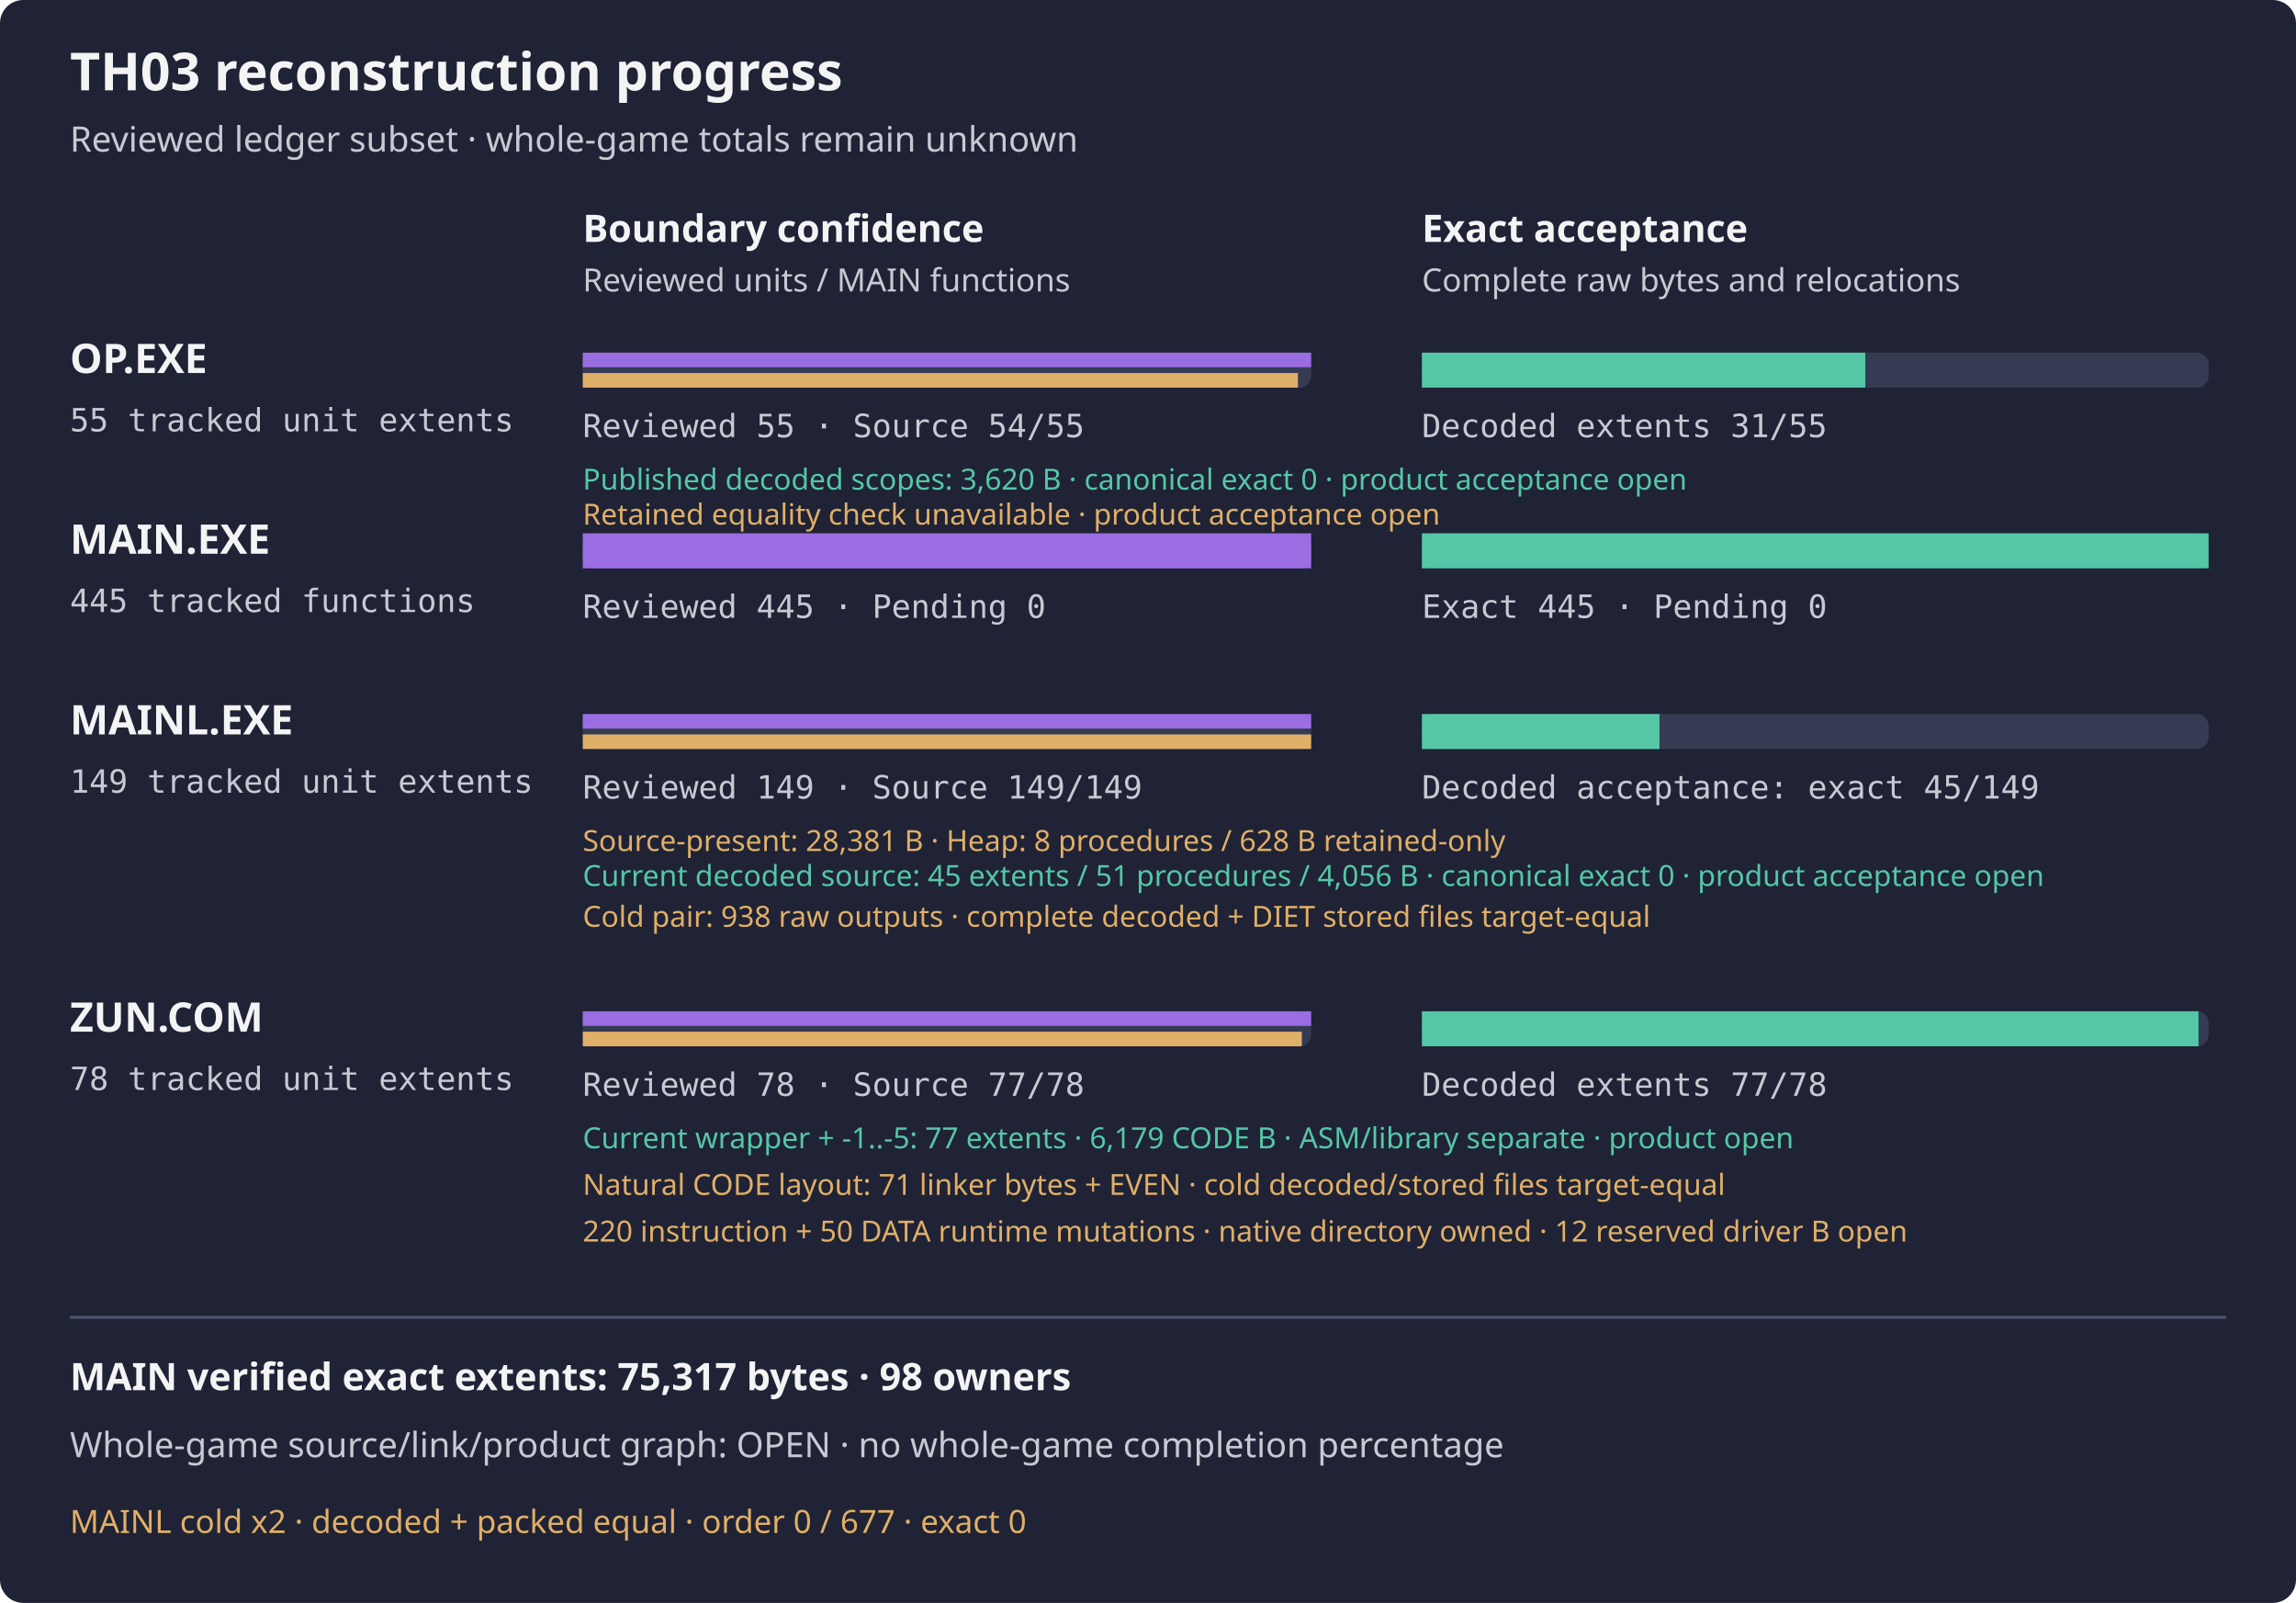
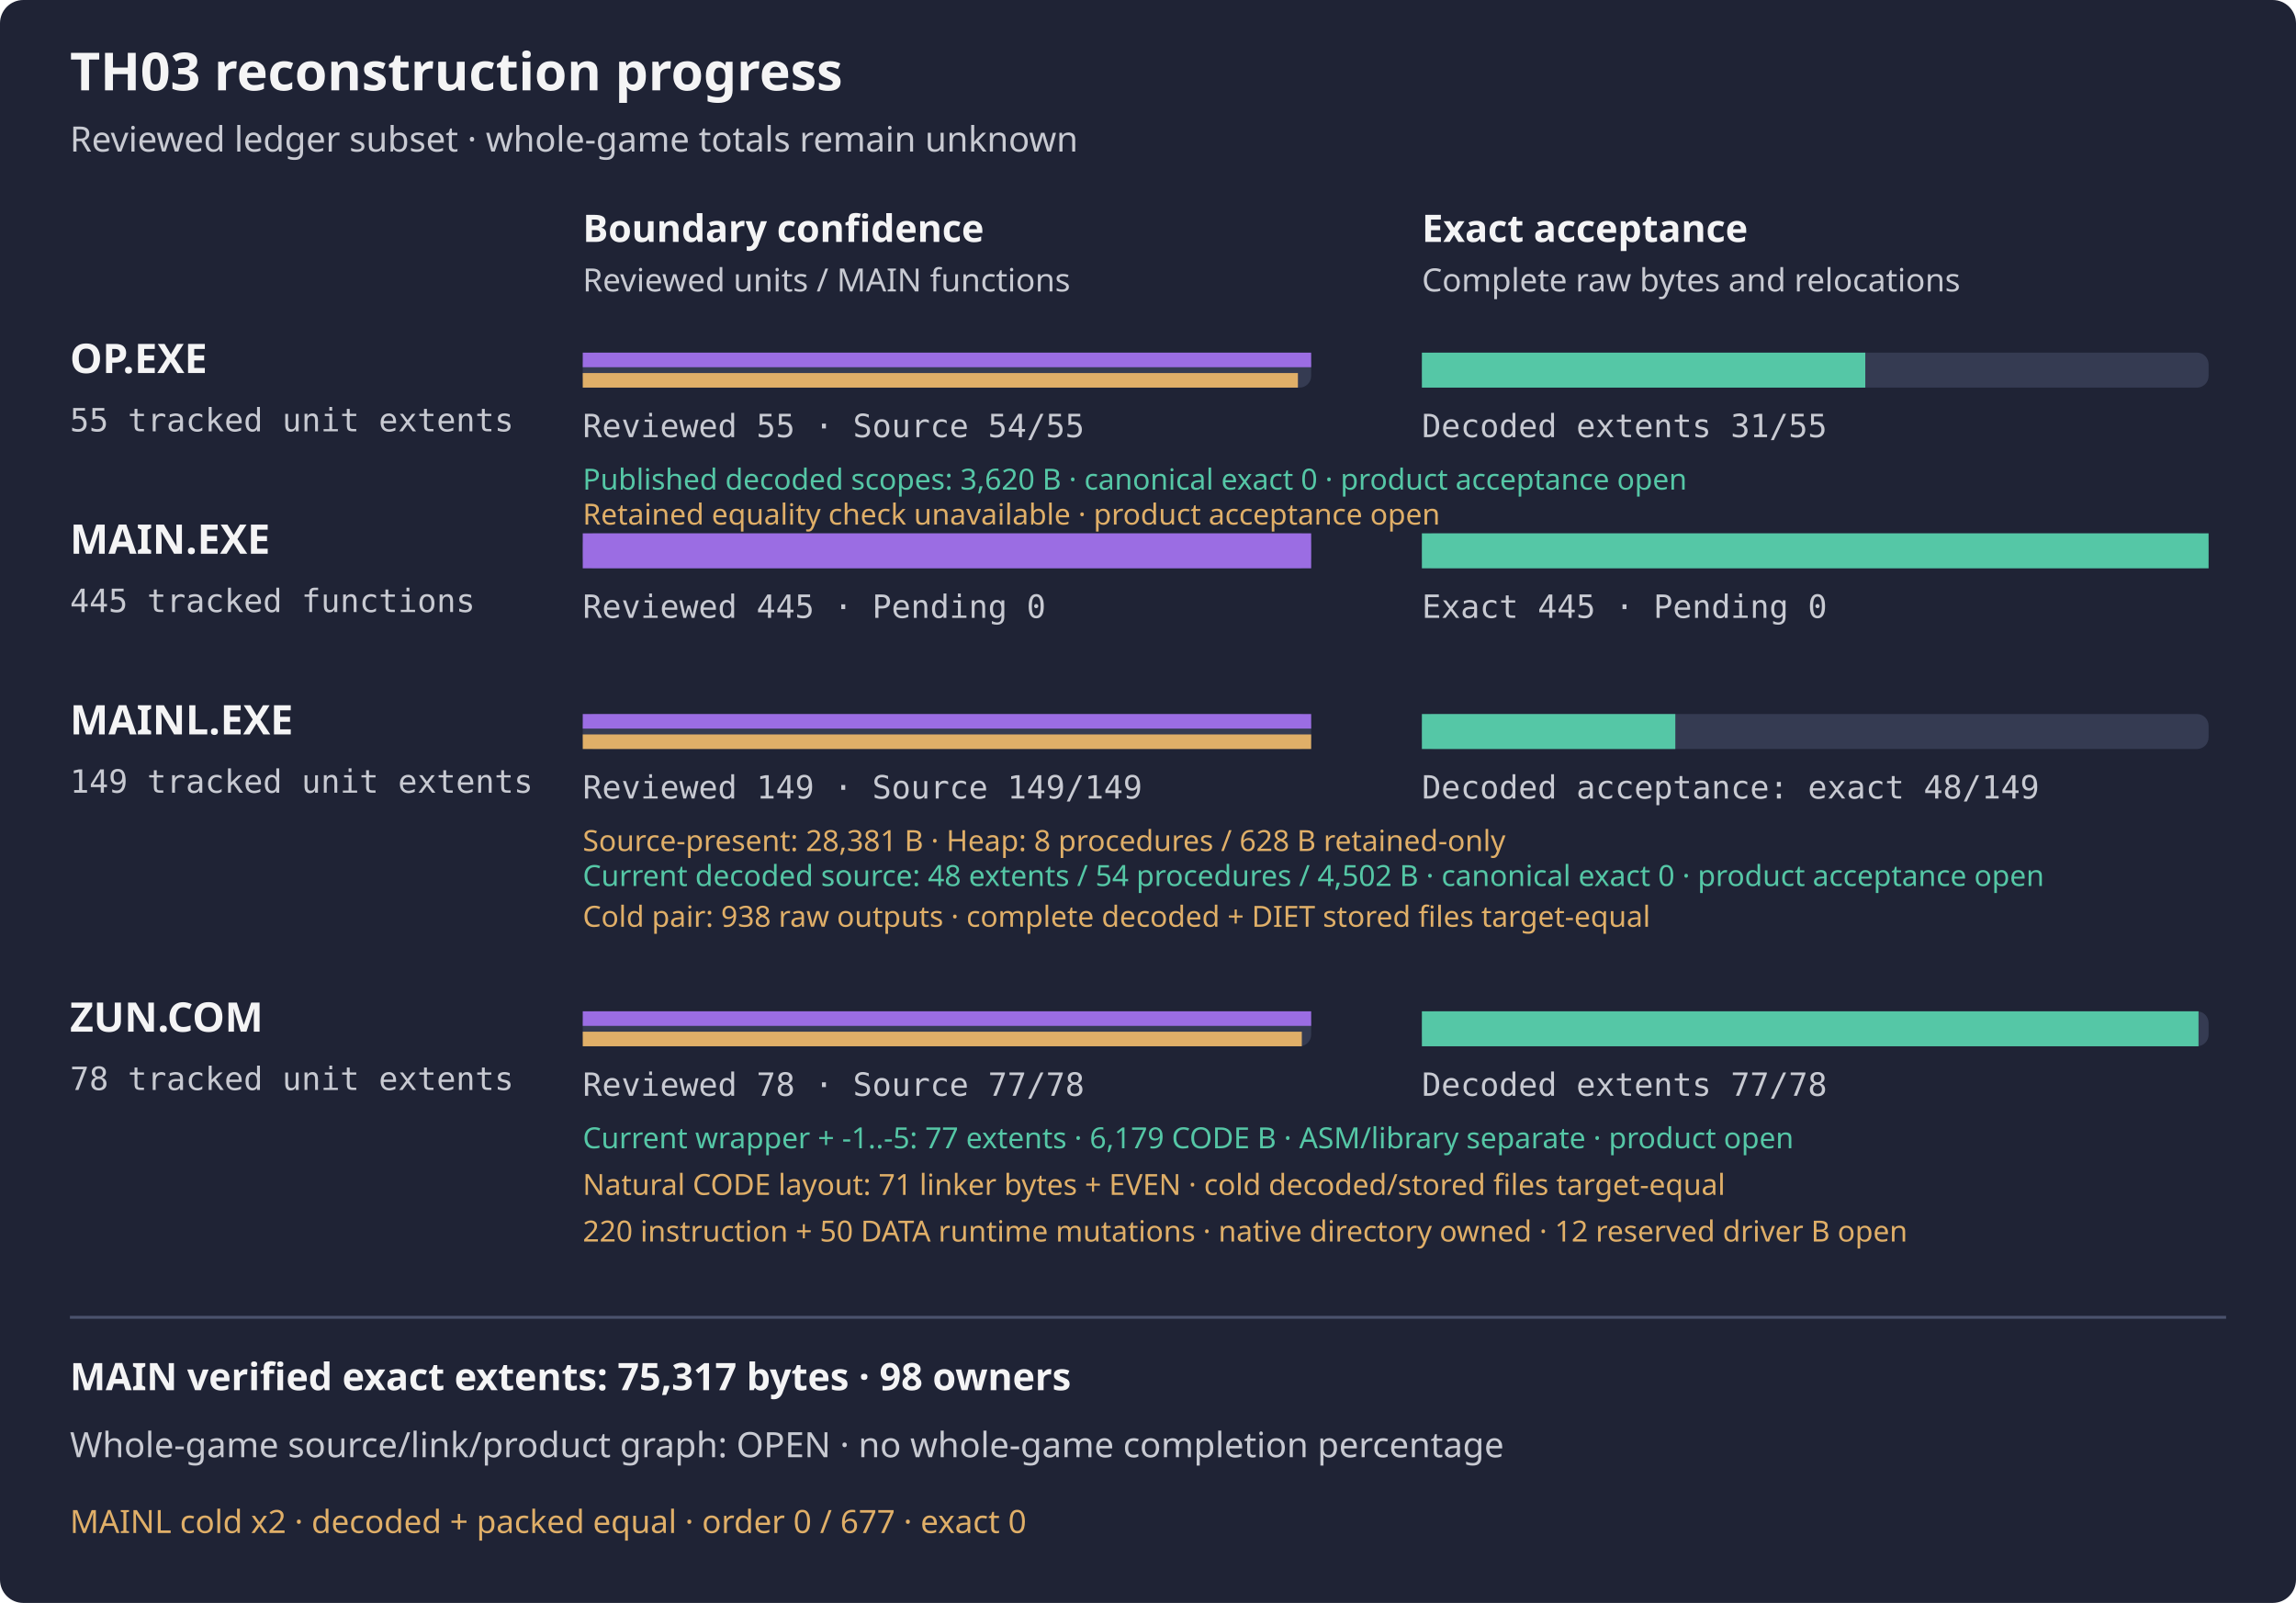
<svg xmlns="http://www.w3.org/2000/svg" width="788" height="550" viewBox="0 0 788 550" role="img" aria-label="TH03 reviewed subset reconstruction progress">
  <rect width="788" height="550" rx="8" fill="#1f2335" />
  <text x="24" y="31" fill="#f4f4f5" font-family="sans-serif" font-size="18" font-weight="600">TH03 reconstruction progress</text>
  <text x="24" y="52" fill="#c8cad2" font-family="sans-serif" font-size="12">Reviewed ledger subset · whole-game totals remain unknown</text>
  <text x="200" y="83" fill="#f4f4f5" font-family="sans-serif" font-size="13" font-weight="600">Boundary confidence</text>
  <text x="488" y="83" fill="#f4f4f5" font-family="sans-serif" font-size="13" font-weight="600">Exact acceptance</text>
  <text x="200" y="100" fill="#c8cad2" font-family="sans-serif" font-size="11">Reviewed units / MAIN functions</text>
  <text x="488" y="100" fill="#c8cad2" font-family="sans-serif" font-size="11">Complete raw bytes and relocations</text>
  <g aria-label="OP.EXE bars count tracked unit extents, not functions; source-present is not exact">
    <text x="24" y="128" fill="#f4f4f5" font-family="sans-serif" font-size="14" font-weight="600">OP.EXE</text>
    <text x="24" y="148" fill="#c8cad2" font-family="monospace" font-size="11">55 tracked unit extents</text>
    <rect x="200" y="121" width="250" height="12" rx="4" fill="#353b52" />
    <rect x="488" y="121" width="270" height="12" rx="4" fill="#353b52" />
    <rect x="200" y="121" width="250.00" height="5" fill="#9b6de3" />
    <rect x="200" y="128" width="245.45" height="5" fill="#e0af68" />
    <rect x="488" y="121" width="152.18" height="12" fill="#55c7a6" />
    <text x="200" y="150" fill="#c8cad2" font-family="monospace" font-size="11">Reviewed 55 · Source 54/55</text>
    <text x="488" y="150" fill="#c8cad2" font-family="monospace" font-size="11">Decoded extents 31/55</text>
  </g>
  <text x="200" y="168" fill="#55c7a6" font-family="sans-serif" font-size="10">Published decoded scopes: 3,620 B · canonical exact 0 · product acceptance open</text>
  <text x="200" y="180" fill="#e0af68" font-family="sans-serif" font-size="10">Retained equality check unavailable · product acceptance open</text>
  <text x="24" y="190" fill="#f4f4f5" font-family="sans-serif" font-size="14" font-weight="600">MAIN.EXE</text>
  <text x="24" y="210" fill="#c8cad2" font-family="monospace" font-size="11">445 tracked functions</text>
  <rect x="200" y="183" width="250" height="12" rx="4" fill="#353b52" />
  <rect x="488" y="183" width="270" height="12" rx="4" fill="#353b52" />
  <rect x="200" y="183" width="250.00" height="12" fill="#9b6de3" />
  <rect x="488" y="183" width="270.00" height="12" fill="#55c7a6" />
  <text x="200" y="212" fill="#c8cad2" font-family="monospace" font-size="11">Reviewed 445 · Pending 0</text>
  <text x="488" y="212" fill="#c8cad2" font-family="monospace" font-size="11">Exact 445 · Pending 0</text>
  <g aria-label="MAINL bars count tracked unit extents, not functions; source-present is not exact">
    <text x="24" y="252" fill="#f4f4f5" font-family="sans-serif" font-size="14" font-weight="600">MAINL.EXE</text>
    <text x="24" y="272" fill="#c8cad2" font-family="monospace" font-size="11">149 tracked unit extents</text>
    <rect x="200" y="245" width="250" height="12" rx="4" fill="#353b52" />
    <rect x="488" y="245" width="270" height="12" rx="4" fill="#353b52" />
    <rect x="200" y="245" width="250.00" height="5" fill="#9b6de3" />
    <rect x="200" y="252" width="250.00" height="5" fill="#e0af68" />
-     <rect x="488" y="245" width="81.54" height="12" fill="#55c7a6" />
+     <rect x="488" y="245" width="86.98" height="12" fill="#55c7a6" />
    <text x="200" y="274" fill="#c8cad2" font-family="monospace" font-size="11">Reviewed 149 · Source 149/149</text>
-     <text x="488" y="274" fill="#c8cad2" font-family="monospace" font-size="11">Decoded acceptance: exact 45/149</text>
+     <text x="488" y="274" fill="#c8cad2" font-family="monospace" font-size="11">Decoded acceptance: exact 48/149</text>
    <text x="200" y="292" fill="#e0af68" font-family="sans-serif" font-size="10">Source-present: 28,381 B · Heap: 8 procedures / 628 B retained-only</text>
  </g>
-   <text x="200" y="304" fill="#55c7a6" font-family="sans-serif" font-size="10">Current decoded source: 45 extents / 51 procedures / 4,056 B · canonical exact 0 · product acceptance open</text>
+   <text x="200" y="304" fill="#55c7a6" font-family="sans-serif" font-size="10">Current decoded source: 48 extents / 54 procedures / 4,502 B · canonical exact 0 · product acceptance open</text>
  <text x="200" y="318" fill="#e0af68" font-family="sans-serif" font-size="10">Cold pair: 938 raw outputs · complete decoded + DIET stored files target-equal</text>
  <g aria-label="ZUN.COM bars count tracked unit extents, not functions; source-present is not exact">
    <text x="24" y="354" fill="#f4f4f5" font-family="sans-serif" font-size="14" font-weight="600">ZUN.COM</text>
    <text x="24" y="374" fill="#c8cad2" font-family="monospace" font-size="11">78 tracked unit extents</text>
    <rect x="200" y="347" width="250" height="12" rx="4" fill="#353b52" />
    <rect x="488" y="347" width="270" height="12" rx="4" fill="#353b52" />
    <rect x="200" y="347" width="250.00" height="5" fill="#9b6de3" />
    <rect x="200" y="354" width="246.79" height="5" fill="#e0af68" />
    <rect x="488" y="347" width="266.54" height="12" fill="#55c7a6" />
    <text x="200" y="376" fill="#c8cad2" font-family="monospace" font-size="11">Reviewed 78 · Source 77/78</text>
    <text x="488" y="376" fill="#c8cad2" font-family="monospace" font-size="11">Decoded extents 77/78</text>
  </g>
  <text x="200" y="394" fill="#55c7a6" font-family="sans-serif" font-size="10">Current wrapper + -1..-5: 77 extents · 6,179 CODE B · ASM/library separate · product open</text>
  <text x="200" y="410" fill="#e0af68" font-family="sans-serif" font-size="10">Natural CODE layout: 71 linker bytes + EVEN · cold decoded/stored files target-equal</text>
  <text x="200" y="426" fill="#e0af68" font-family="sans-serif" font-size="10">220 instruction + 50 DATA runtime mutations · native directory owned · 12 reserved driver B open</text>
  <path d="M24 452 H764" stroke="#4b526d" />
  <text x="24" y="477" fill="#f4f4f5" font-family="sans-serif" font-size="13" font-weight="600">MAIN verified exact extents: 75,317 bytes · 98 owners</text>
  <text x="24" y="500" fill="#c8cad2" font-family="sans-serif" font-size="12">Whole-game source/link/product graph: OPEN · no whole-game completion percentage</text>
  <text x="24" y="526" fill="#e0af68" font-family="sans-serif" font-size="11">MAINL cold x2 · decoded + packed equal · order 0 / 677 · exact 0</text>
</svg>
